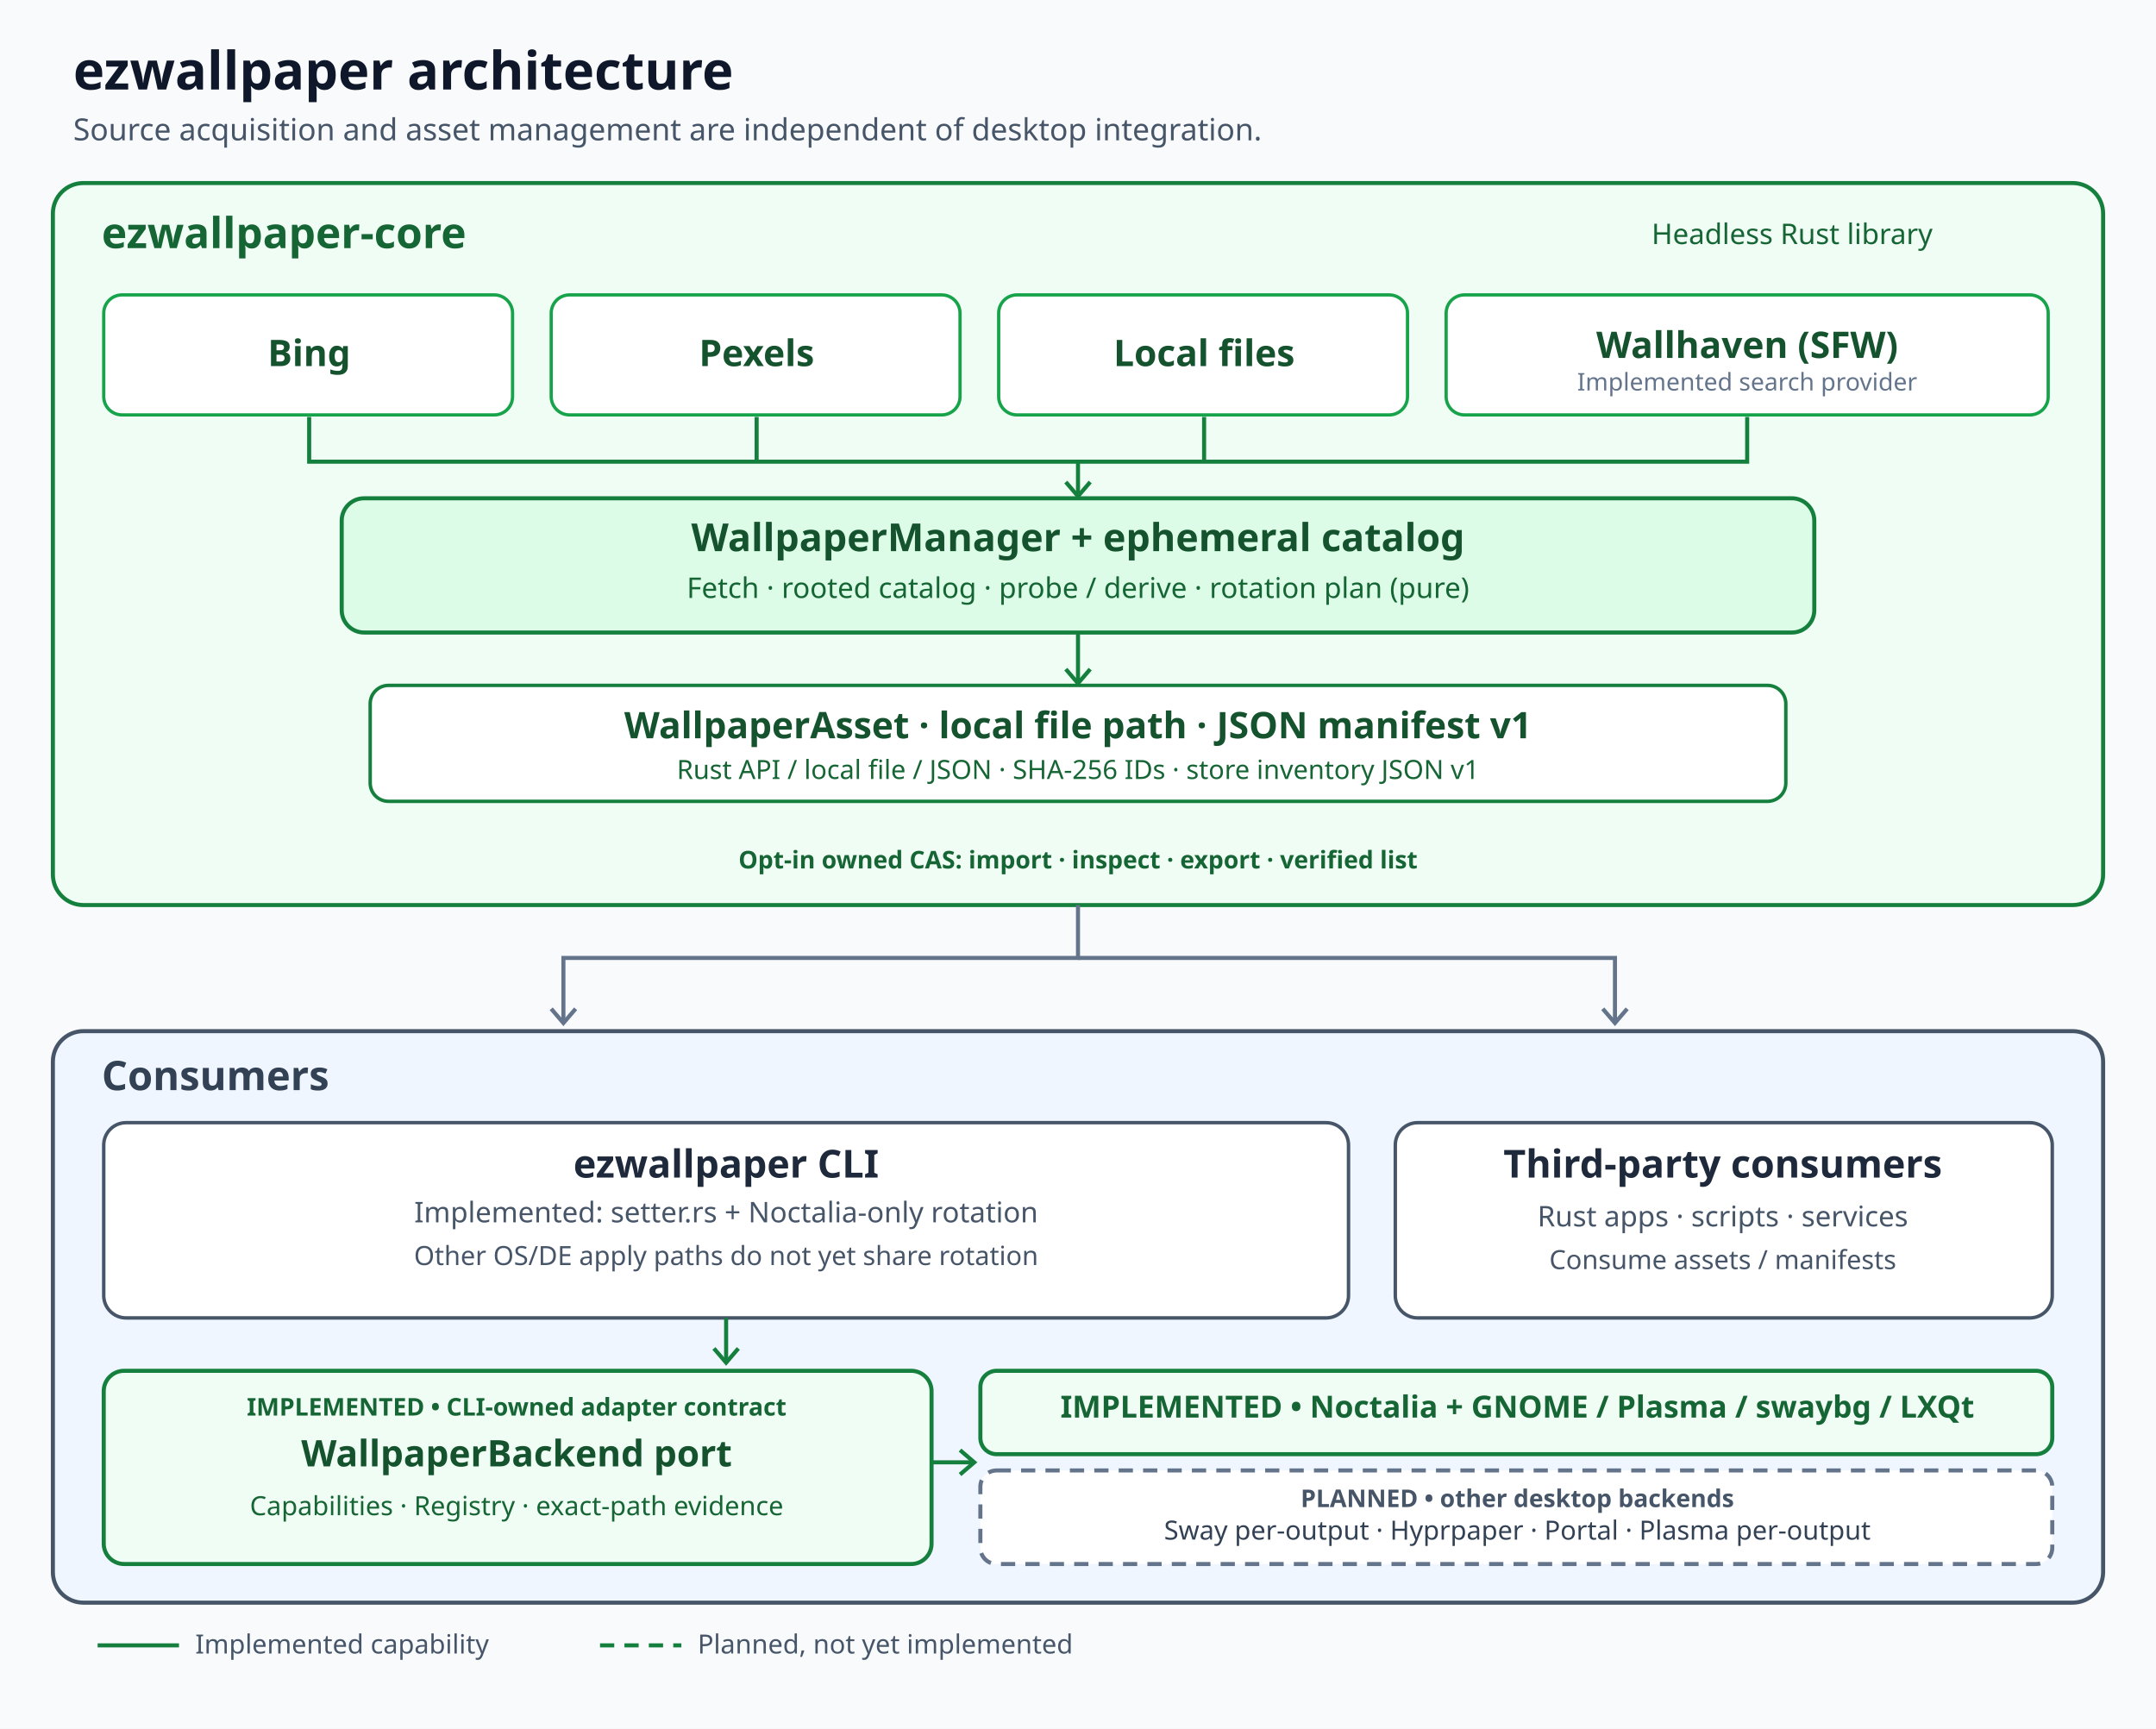
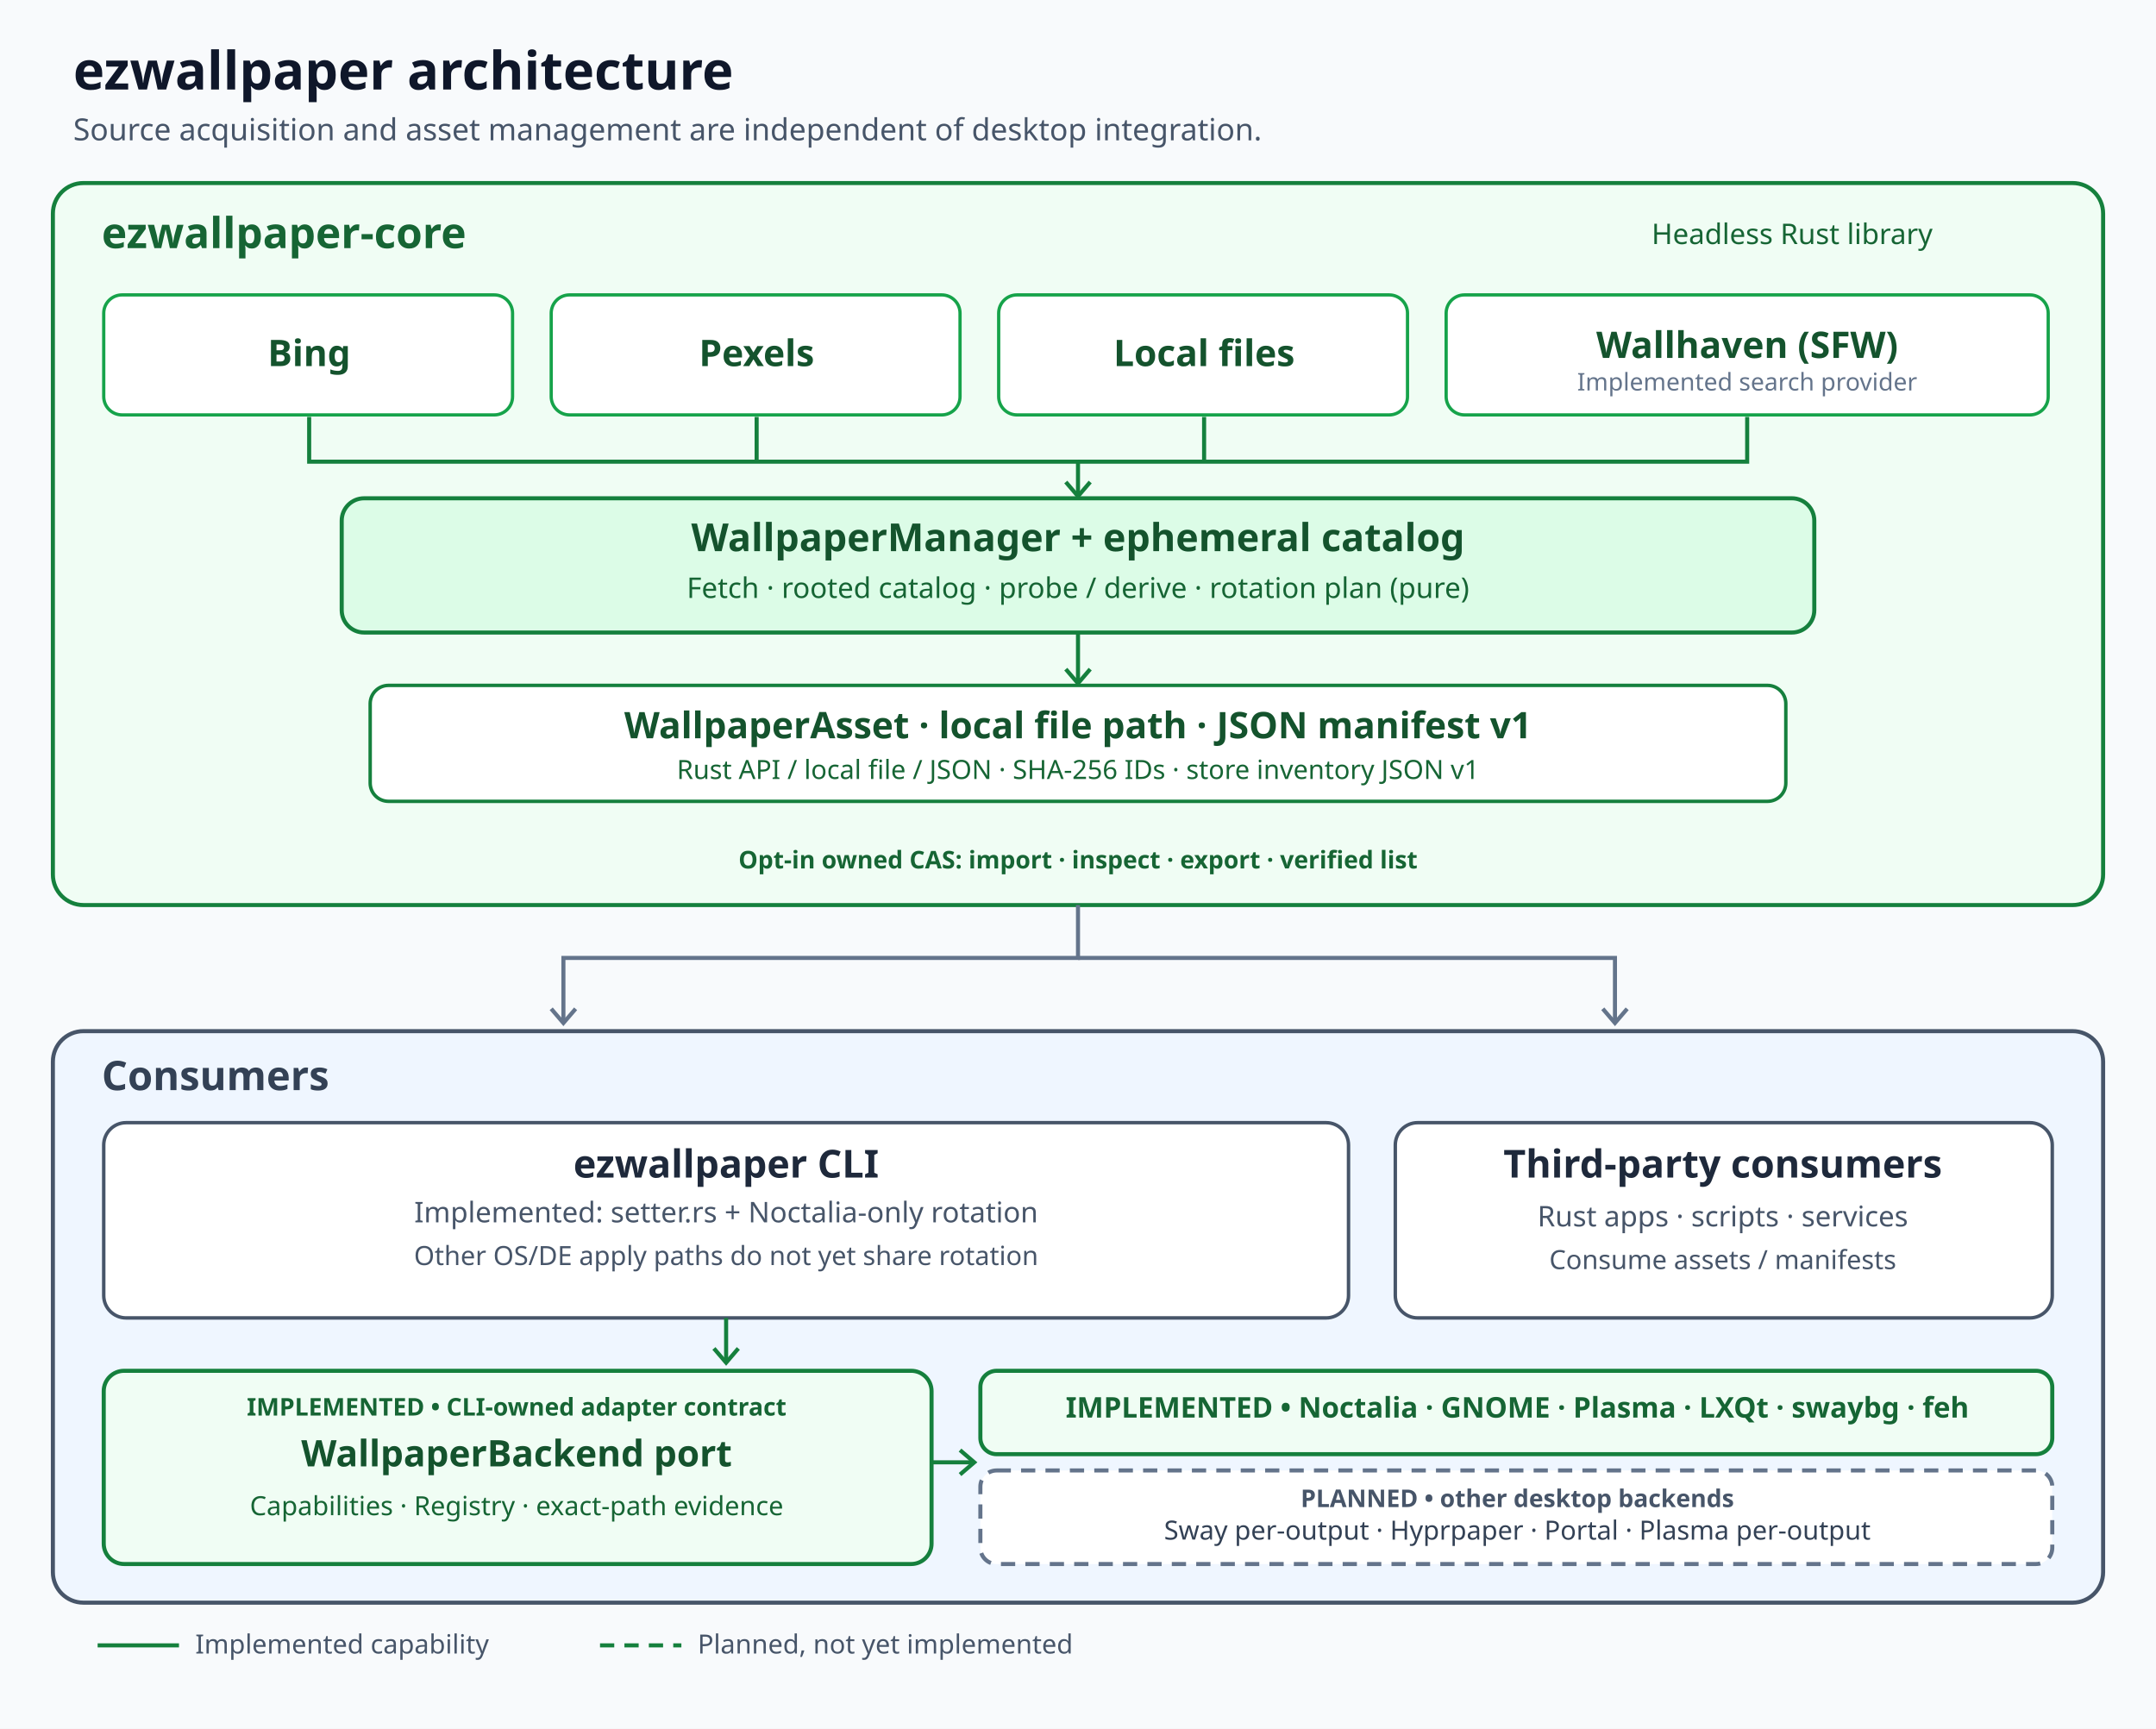
<svg xmlns="http://www.w3.org/2000/svg" width="1060" height="850" viewBox="0 0 1060 850" role="img" aria-labelledby="title desc">
  <rect width="1060" height="850" fill="#f8fafc" />
  <text x="36" y="44" fill="#0f172a" font-family="system-ui, sans-serif" font-size="26" font-weight="700">ezwallpaper architecture</text>
  <text x="36" y="69" fill="#475569" font-family="system-ui, sans-serif" font-size="15">Source acquisition and asset management are independent of desktop integration.</text>
  <rect x="26" y="90" width="1008" height="355" rx="15" fill="#f0fdf4" stroke="#15803d" stroke-width="2" />
  <text x="50" y="122" fill="#166534" font-family="system-ui, sans-serif" font-size="21" font-weight="700">ezwallpaper-core</text>
  <text x="812" y="120" fill="#166534" font-family="system-ui, sans-serif" font-size="14">Headless Rust library</text>
  <g fill="#fff" stroke="#16a34a" stroke-width="1.6">
    <rect x="51" y="145" width="201" height="59" rx="9" />
    <rect x="271" y="145" width="201" height="59" rx="9" />
    <rect x="491" y="145" width="201" height="59" rx="9" />
  </g>
  <rect x="711" y="145" width="296" height="59" rx="9" fill="#fff" stroke="#16a34a" stroke-width="1.6" />
  <g fill="#14532d" font-family="system-ui, sans-serif" font-size="18" font-weight="600" text-anchor="middle">
    <text x="152" y="180">Bing</text>
    <text x="372" y="180">Pexels</text>
    <text x="592" y="180">Local files</text>
    <text x="859" y="176">Wallhaven (SFW)</text>
  </g>
  <text x="859" y="192" fill="#64748b" font-family="system-ui, sans-serif" font-size="12" text-anchor="middle">Implemented search provider</text>
  <g stroke="#15803d" stroke-width="2" fill="none">
    <path d="M152 205 V227 H530 V244" />
    <path d="M372 205 V227" />
    <path d="M592 205 V227" />
    <path d="M859 205 V227 H530" />
    <path d="M524 237 L530 244 L536 237" />
  </g>
  <rect x="168" y="245" width="724" height="66" rx="11" fill="#dcfce7" stroke="#15803d" stroke-width="2" />
  <text x="530" y="271" fill="#14532d" font-family="system-ui, sans-serif" font-size="19" font-weight="700" text-anchor="middle">WallpaperManager + ephemeral catalog</text>
  <text x="530" y="294" fill="#166534" font-family="system-ui, sans-serif" font-size="14" text-anchor="middle">Fetch · rooted catalog · probe / derive · rotation plan (pure)</text>
  <path d="M530 311 V335" stroke="#15803d" stroke-width="2" />
  <path d="M524 329 L530 336 L536 329" fill="none" stroke="#15803d" stroke-width="2" />
  <rect x="182" y="337" width="696" height="57" rx="9" fill="#fff" stroke="#15803d" stroke-width="1.7" />
  <text x="530" y="363" fill="#14532d" font-family="system-ui, sans-serif" font-size="18" font-weight="700" text-anchor="middle">WallpaperAsset · local file path · JSON manifest v1</text>
  <text x="530" y="383" fill="#166534" font-family="system-ui, sans-serif" font-size="13" text-anchor="middle">Rust API / local file / JSON · SHA-256 IDs · store inventory JSON v1</text>
  <text x="530" y="427" fill="#166534" font-family="system-ui, sans-serif" font-size="12" font-weight="600" text-anchor="middle">Opt-in owned CAS: import · inspect · export · verified list</text>
  <g stroke="#64748b" stroke-width="2" fill="none">
    <path d="M530 445 V471 H277 V502" />
    <path d="M530 471 H794 V502" />
    <path d="M271 496 L277 503 L283 496" />
    <path d="M788 496 L794 503 L800 496" />
  </g>
  <rect x="26" y="507" width="1008" height="281" rx="15" fill="#eff6ff" stroke="#475569" stroke-width="2" />
  <text x="50" y="536" fill="#334155" font-family="system-ui, sans-serif" font-size="20" font-weight="700">Consumers</text>
  <rect x="51" y="552" width="612" height="96" rx="11" fill="#fff" stroke="#475569" stroke-width="1.7" />
  <text x="357" y="579" fill="#1e293b" font-family="system-ui, sans-serif" font-size="19" font-weight="700" text-anchor="middle">ezwallpaper CLI</text>
  <text x="357" y="601" fill="#475569" font-family="system-ui, sans-serif" font-size="14" text-anchor="middle">Implemented: setter.rs + Noctalia-only rotation</text>
  <text x="357" y="622" fill="#475569" font-family="system-ui, sans-serif" font-size="13" text-anchor="middle">Other OS/DE apply paths do not yet share rotation</text>
  <rect x="686" y="552" width="323" height="96" rx="11" fill="#fff" stroke="#475569" stroke-width="1.7" />
  <text x="847" y="579" fill="#1e293b" font-family="system-ui, sans-serif" font-size="19" font-weight="700" text-anchor="middle">Third-party consumers</text>
  <text x="847" y="603" fill="#475569" font-family="system-ui, sans-serif" font-size="14" text-anchor="middle">Rust apps · scripts · services</text>
  <text x="847" y="624" fill="#475569" font-family="system-ui, sans-serif" font-size="13" text-anchor="middle">Consume assets / manifests</text>
  <path d="M357 648 V670" stroke="#15803d" stroke-width="2" />
  <path d="M351 663 L357 670 L363 663" fill="none" stroke="#15803d" stroke-width="2" />
  <rect x="51" y="674" width="407" height="95" rx="10" fill="#f0fdf4" stroke="#15803d" stroke-width="2" />
  <text x="254" y="696" fill="#166534" font-family="system-ui, sans-serif" font-size="12" font-weight="700" text-anchor="middle">IMPLEMENTED • CLI-owned adapter contract</text>
  <text x="254" y="721" fill="#14532d" font-family="system-ui, sans-serif" font-size="18" font-weight="650" text-anchor="middle">WallpaperBackend port</text>
  <text x="254" y="745" fill="#166534" font-family="system-ui, sans-serif" font-size="13" text-anchor="middle">Capabilities · Registry · exact-path evidence</text>
  <path d="M458 719 H479" stroke="#15803d" stroke-width="2" />
  <path d="M472 713 L479 719 L472 725" fill="none" stroke="#15803d" stroke-width="2" />
  <rect x="482" y="674" width="527" height="41" rx="8" fill="#f0fdf4" stroke="#15803d" stroke-width="2" />
-   <text x="746" y="697" fill="#166534" font-family="system-ui, sans-serif" font-size="15" font-weight="600" text-anchor="middle">IMPLEMENTED • Noctalia + GNOME / Plasma / swaybg / LXQt</text>
+   <text x="746" y="697" fill="#166534" font-family="system-ui, sans-serif" font-size="14" font-weight="600" text-anchor="middle">IMPLEMENTED • Noctalia · GNOME · Plasma · LXQt · swaybg · feh</text>
  <rect x="482" y="723" width="527" height="46" rx="8" fill="#fff" stroke="#64748b" stroke-width="2" stroke-dasharray="7 5" />
  <text x="746" y="741" fill="#475569" font-family="system-ui, sans-serif" font-size="12" font-weight="700" text-anchor="middle">PLANNED • other desktop backends</text>
  <text x="746" y="757" fill="#334155" font-family="system-ui, sans-serif" font-size="13" text-anchor="middle">Sway per-output · Hyprpaper · Portal · Plasma per-output</text>
  <path d="M48 809 H88" stroke="#15803d" stroke-width="2" />
  <text x="96" y="813" fill="#475569" font-family="system-ui, sans-serif" font-size="13">Implemented capability</text>
  <path d="M295 809 H335" stroke="#15803d" stroke-width="2" stroke-dasharray="7 5" />
  <text x="343" y="813" fill="#475569" font-family="system-ui, sans-serif" font-size="13">Planned, not yet implemented</text>
</svg>
